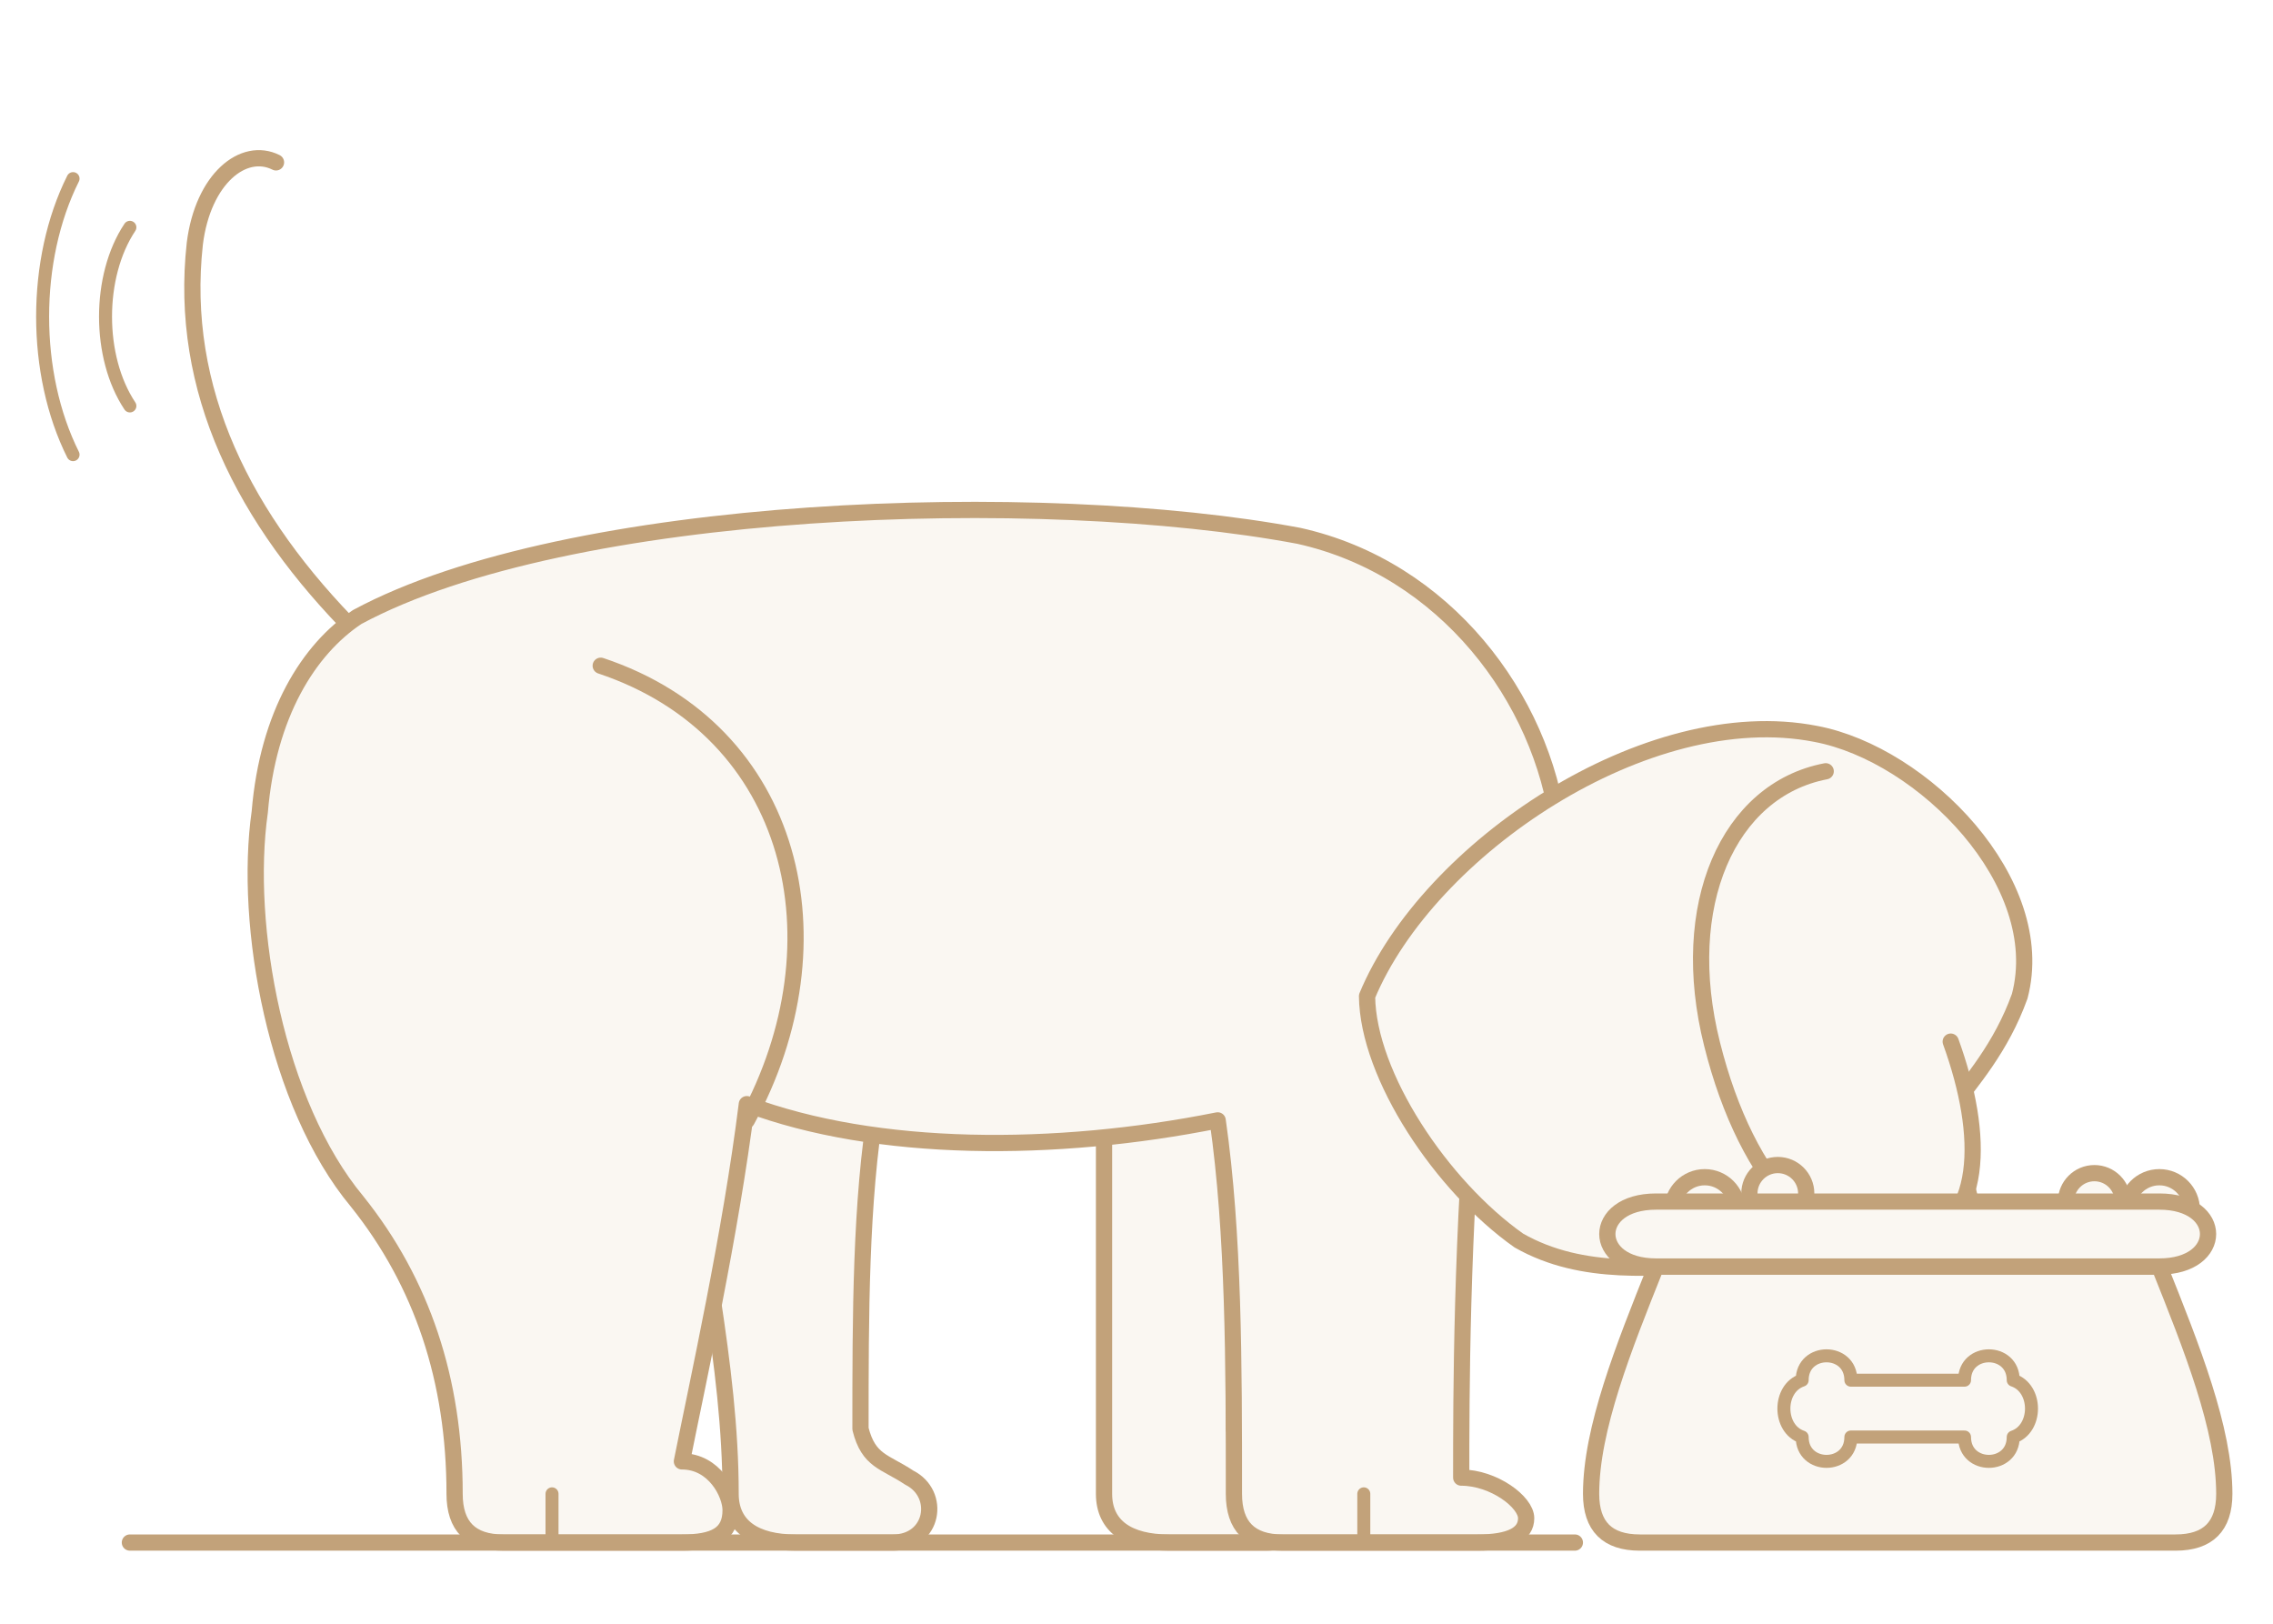
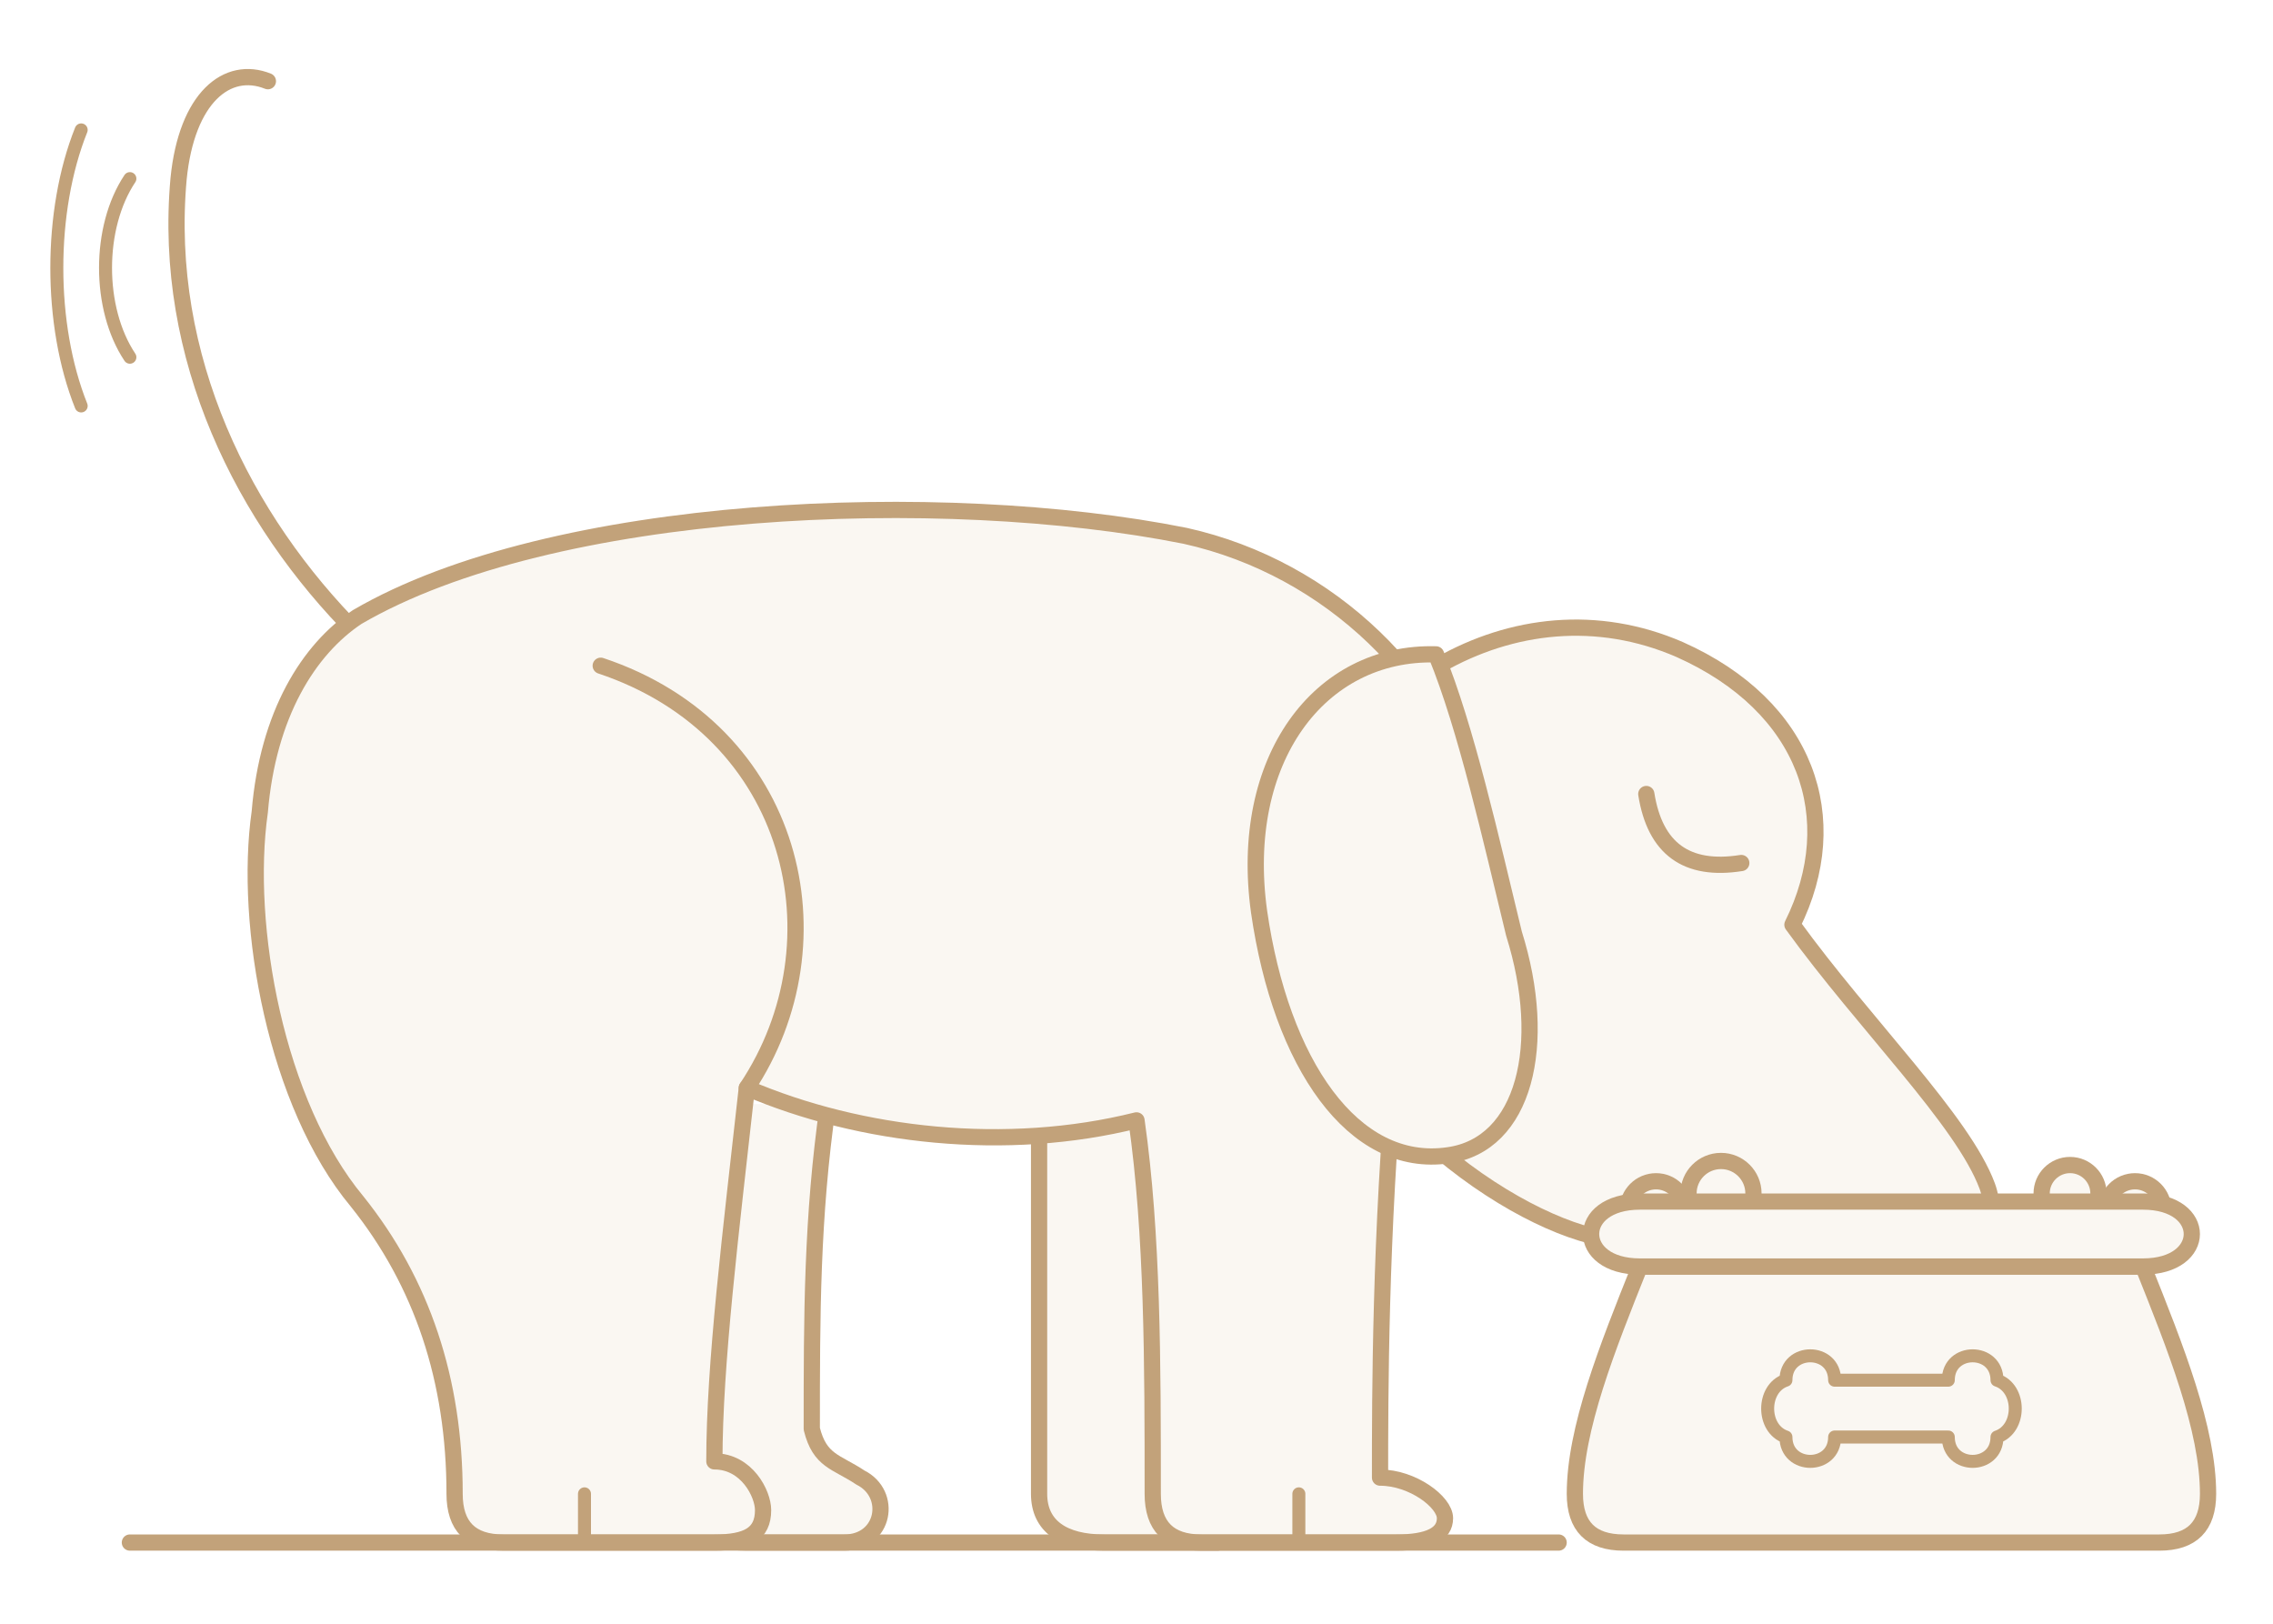
<svg xmlns="http://www.w3.org/2000/svg" viewBox="0 0 280 200" width="280" height="200" fill="none" stroke="#C2A27A" stroke-width="2" stroke-linecap="round" stroke-linejoin="round">
-   <path d="M44 78 C30 64 22 48 24 30 C25 22 30 18 34 20" />
-   <path d="M16 28 C12 34 12 44 16 50 M9 22 C4 32 4 46 9 56" stroke-width="1.6" />
-   <path d="M84 134 C86 152 90 168 90 184 C90 188 93 190 98 190 L110 190 C115 190 116 184 112 182 C109 180 107 180 106 176 C106 162 106 148 108 136" fill="#FAF7F2" />
-   <path d="M136 134 C136 152 136 168 136 184 C136 188 139 190 144 190 L156 190 C161 190 162 184 158 182 C155 180 153 180 152 176 C152 162 152 148 154 134" fill="#FAF7F2" />
-   <path d="M44 76 C70 62 128 60 160 66 C178 70 190 86 192 102 C194 116 188 126 182 130 C180 152 180 172 180 182 C184 182 188 185 188 187 C188 189 186 190 182 190 L158 190 C154 190 152 188 152 184 C152 168 152 152 150 138 C130 142 108 142 92 136 C90 152 86 170 84 180 C88 180 90 184 90 186 C90 189 88 190 84 190 L62 190 C58 190 56 188 56 184 C56 170 52 158 44 148 C34 136 30 114 32 100 C33 88 38 80 44 76 Z" fill="#FAF7F2" />
-   <path d="M92 138 C104 116 98 90 74 82" />
-   <path d="M68 190 L68 184 M168 190 L168 184" stroke-width="1.6" />
-   <path d="M168.4 122.7 C175.9 104.6 202.9 86.3 223.7 90.4 C236.9 92.9 252.5 108.7 248.8 122.7 C246.5 129.1 242.8 133.2 240.2 136.7 C241 142.7 243.6 149.1 243.7 154 C243.3 160.8 233.2 167.6 227.5 166.5 C221.8 165.4 216.2 159.4 212 155.7 C204.1 156.1 195 157.3 187.1 152.8 C177.6 146.1 168.5 132.5 168.4 122.7 Z" fill="#FAF7F2" />
-   <path d="M226.5 121.3 Q225.6 128.4 232.6 130.3" />
-   <path d="M242.1 151.7 C246.1 154 245.6 159.3 241.8 161 C238.1 162.7 234.6 160.1 235.2 157.2 C235.7 154.4 239.5 150.2 242.1 151.7 Z" fill="#C2A27A" />
-   <path d="M230.5 166.1 Q223 164.7 221.4 157.5" />
-   <path d="M224.9 95 C212.9 97.3 206.6 111.5 210.9 128.6 C215.2 145.8 224.7 156 235.3 153.4 C244.5 151.1 244.5 139.9 240.3 128.3" fill="#FAF7F2" />
-   <circle cx="210" cy="149" r="4" fill="#FAF7F2" />
-   <circle cx="219" cy="147" r="3.5" fill="#FAF7F2" />
-   <circle cx="258" cy="148" r="3.5" fill="#FAF7F2" />
-   <circle cx="266" cy="149" r="4" fill="#FAF7F2" />
-   <path d="M204 156 C200 166 196 176 196 184 C196 188 198 190 202 190 L268 190 C272 190 274 188 274 184 C274 176 270 166 266 156 Z" fill="#FAF7F2" />
-   <path d="M204 148 L266 148 C270 148 272 150 272 152 C272 154 270 156 266 156 L204 156 C200 156 198 154 198 152 C198 150 200 148 204 148 Z" fill="#FAF7F2" />
-   <path d="M228 170 L242 170 C242 166 248 166 248 170 C251 171 251 176 248 177 C248 181 242 181 242 177 L228 177 C228 181 222 181 222 177 C219 176 219 171 222 170 C222 166 228 166 228 170 Z" stroke-width="1.6" />
-   <path d="M16 190 L194 190" />
+   <path d="M44 78 C30 64 20 44 22 22 C23 12 28 8 33 10" />
+   <path d="M16 22 C12 28 12 38 16 44 M10 16 C6 26 6 40 10 50" stroke-width="1.6" />
+   <path d="M80 136 C82 152 84 168 84 184 C84 188 87 190 92 190 L104 190 C109 190 110 184 106 182 C103 180 101 180 100 176 C100 162 100 150 102 136" fill="#FAF7F2" />
+   <path d="M128 134 C128 152 128 168 128 184 C128 188 131 190 136 190 L150 190 C150 172 150 152 150 136" fill="#FAF7F2" />
+   <path d="M44 76 C68 62 116 60 146 66 C164 70 178 84 182 100 C184 114 178 124 172 130 C170 152 170 172 170 182 C174 182 178 185 178 187 C178 189 176 190 172 190 L148 190 C144 190 142 188 142 184 C142 168 142 152 140 138 C124 142 106 140 92 134 C90 152 88 168 88 180 C92 180 94 184 94 186 C94 189 92 190 88 190 L62 190 C58 190 56 188 56 184 C56 170 52 158 44 148 C34 136 30 114 32 100 C33 88 38 80 44 76 Z" fill="#FAF7F2" />
+   <path d="M92 134 C104 116 98 90 74 82" />
+   <path d="M72 190 L72 184 M160 190 L160 184" stroke-width="1.6" />
+   <path d="M157.8 106.7 C164.7 85 186.6 71.2 206.9 80 C222.6 87 227.3 100.8 220.8 113.9 C229.7 126.2 241.8 138 244.8 146.1 C247.8 154.3 238 167.9 229.3 167.5 C218.7 165.7 205.1 155.9 196 152.2 C183.4 149 160.1 132.1 157.8 106.7 Z" fill="#FAF7F2" />
+   <path d="M202.8 97.8 Q204.4 107.9 214.5 106.3" />
+   <path d="M176.9 80.6 C162.5 80.2 152.5 93.6 155.1 112.3 C157.8 131 166.7 144 178.4 142.3 C187.8 141 190.8 128.7 186.5 115 C183.7 103.5 180.6 89.6 176.9 80.6 Z" fill="#FAF7F2" />
+   <circle cx="204" cy="149" r="3.5" fill="#FAF7F2" />
+   <circle cx="212" cy="147" r="4" fill="#FAF7F2" />
+   <circle cx="255" cy="147" r="3.5" fill="#FAF7F2" />
+   <circle cx="263" cy="149" r="3.5" fill="#FAF7F2" />
+   <path d="M202 156 C198 166 194 176 194 184 C194 188 196 190 200 190 L266 190 C270 190 272 188 272 184 C272 176 268 166 264 156 Z" fill="#FAF7F2" />
+   <path d="M202 148 L264 148 C268 148 270 150 270 152 C270 154 268 156 264 156 L202 156 C198 156 196 154 196 152 C196 150 198 148 202 148 Z" fill="#FAF7F2" />
+   <path d="M226 170 L240 170 C240 166 246 166 246 170 C249 171 249 176 246 177 C246 181 240 181 240 177 L226 177 C226 181 220 181 220 177 C217 176 217 171 220 170 C220 166 226 166 226 170 Z" stroke-width="1.6" />
+   <path d="M16 190 L192 190" />
</svg>
